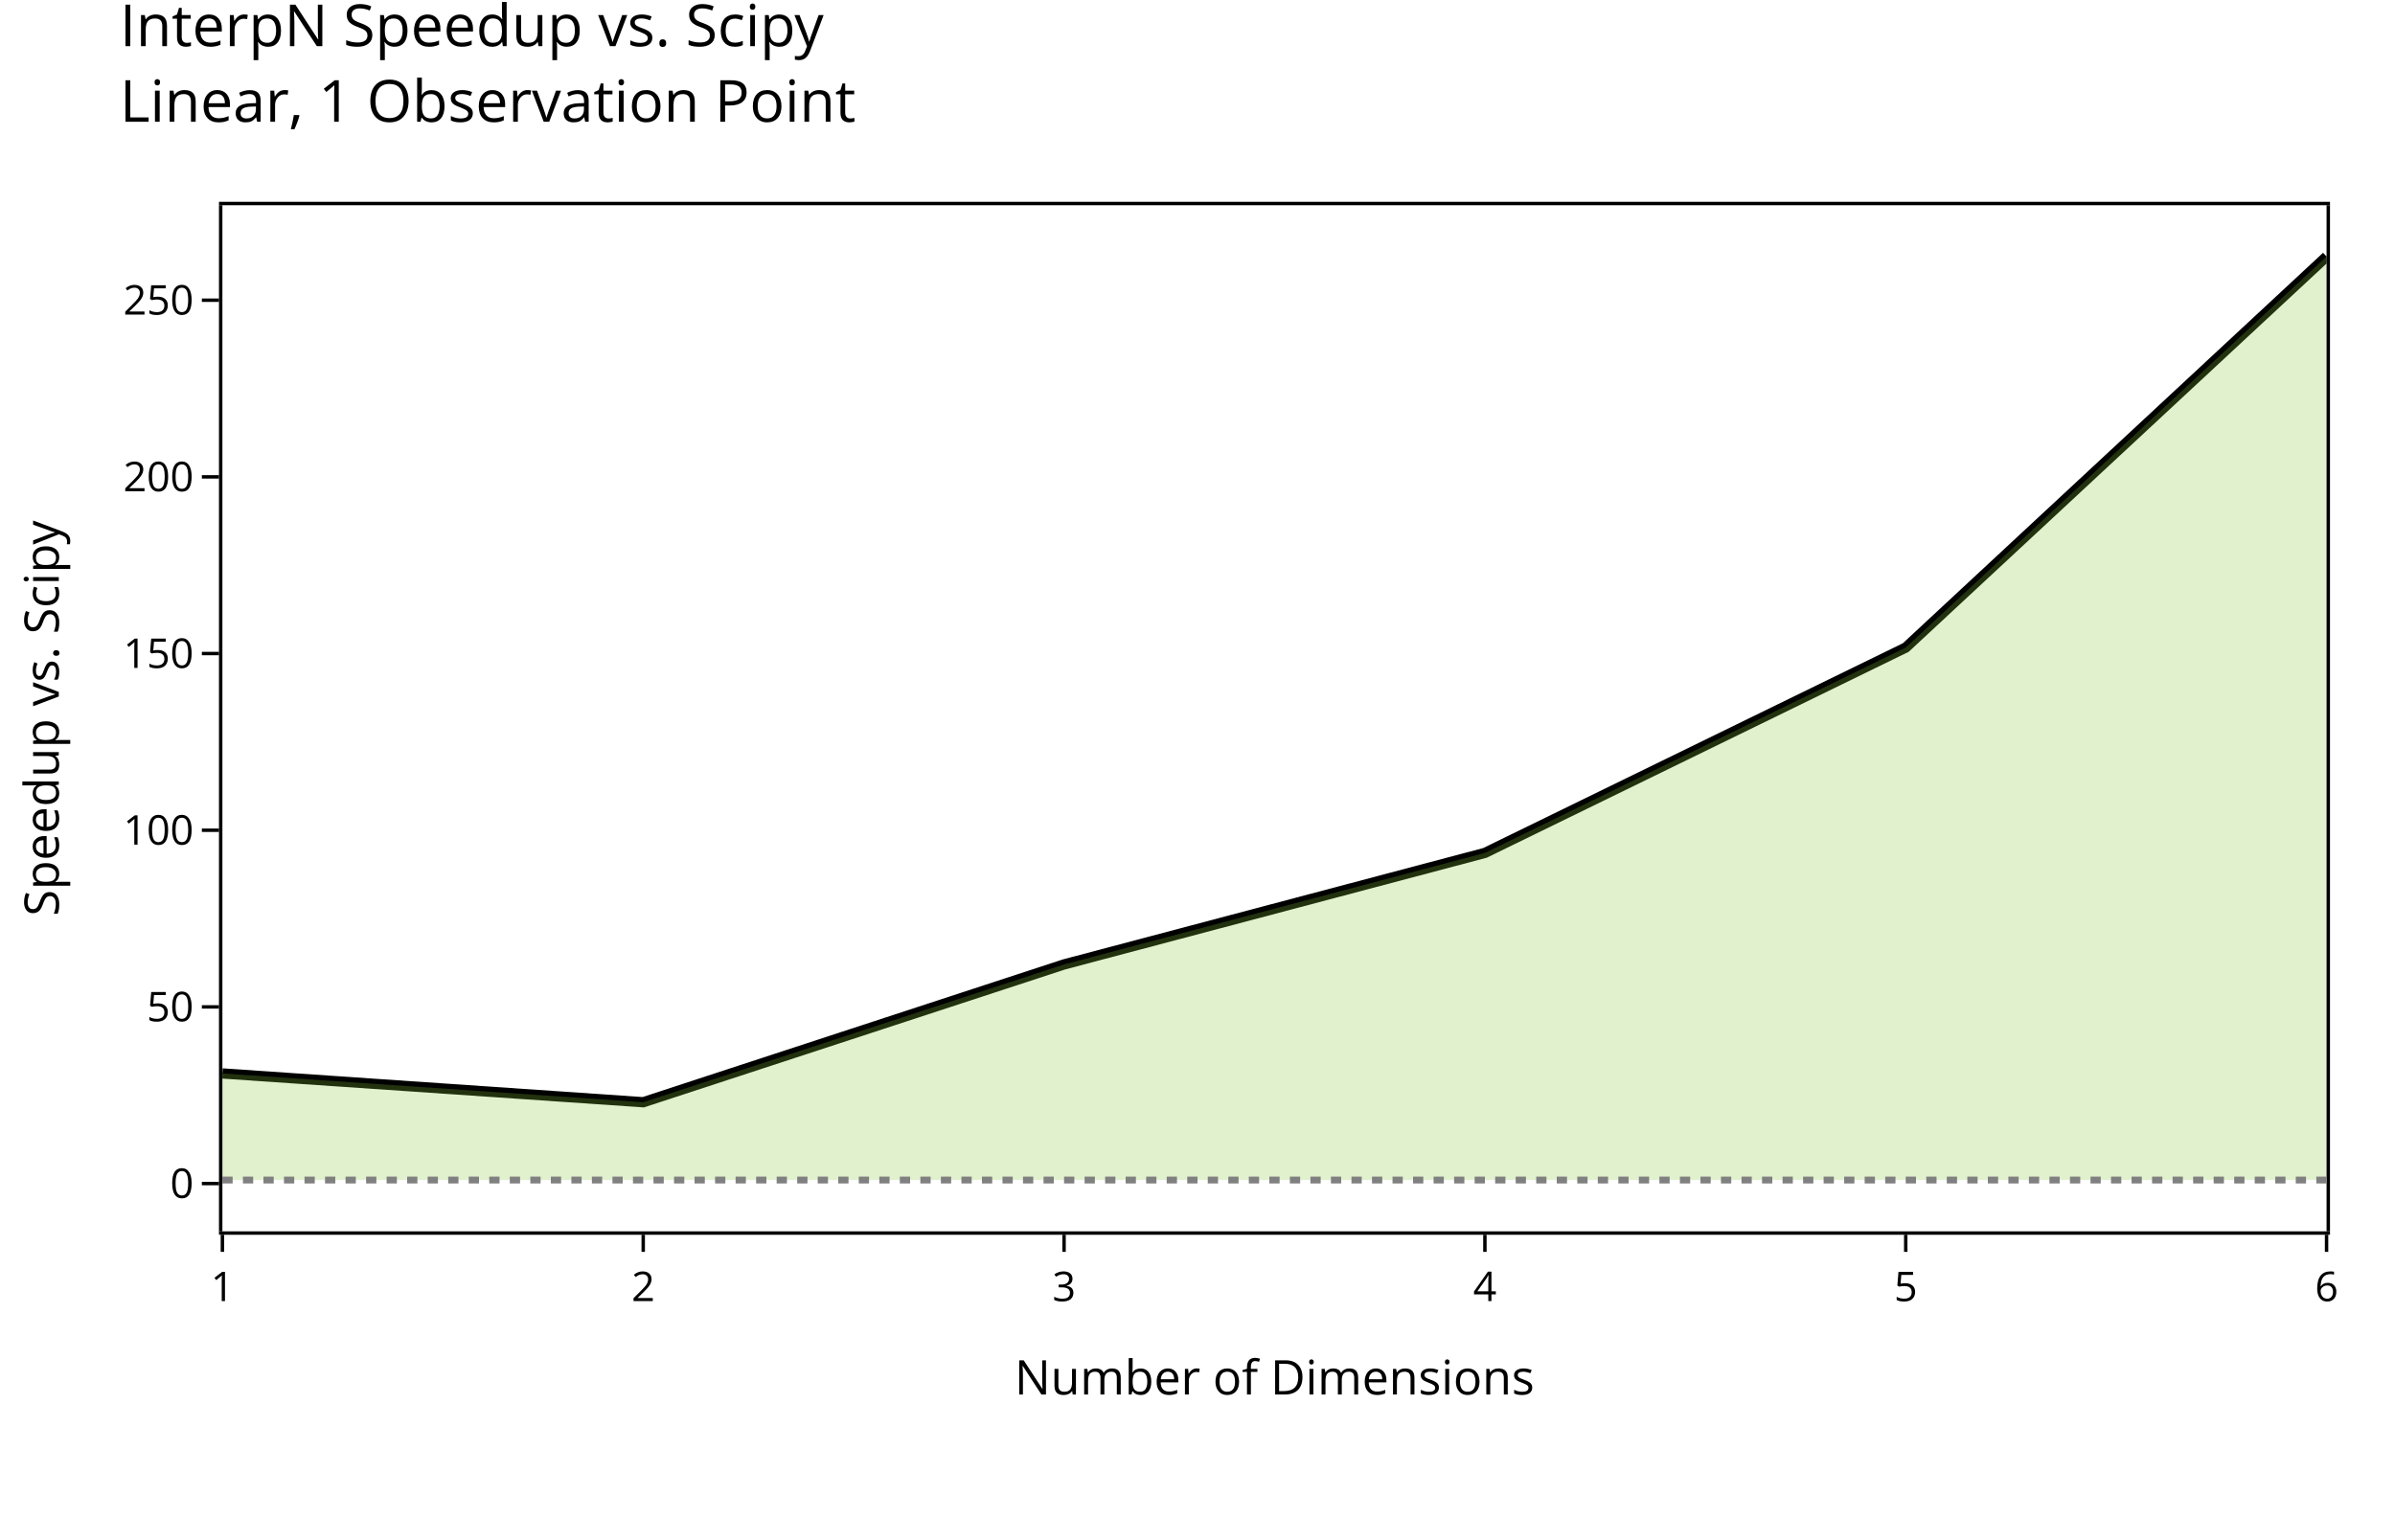
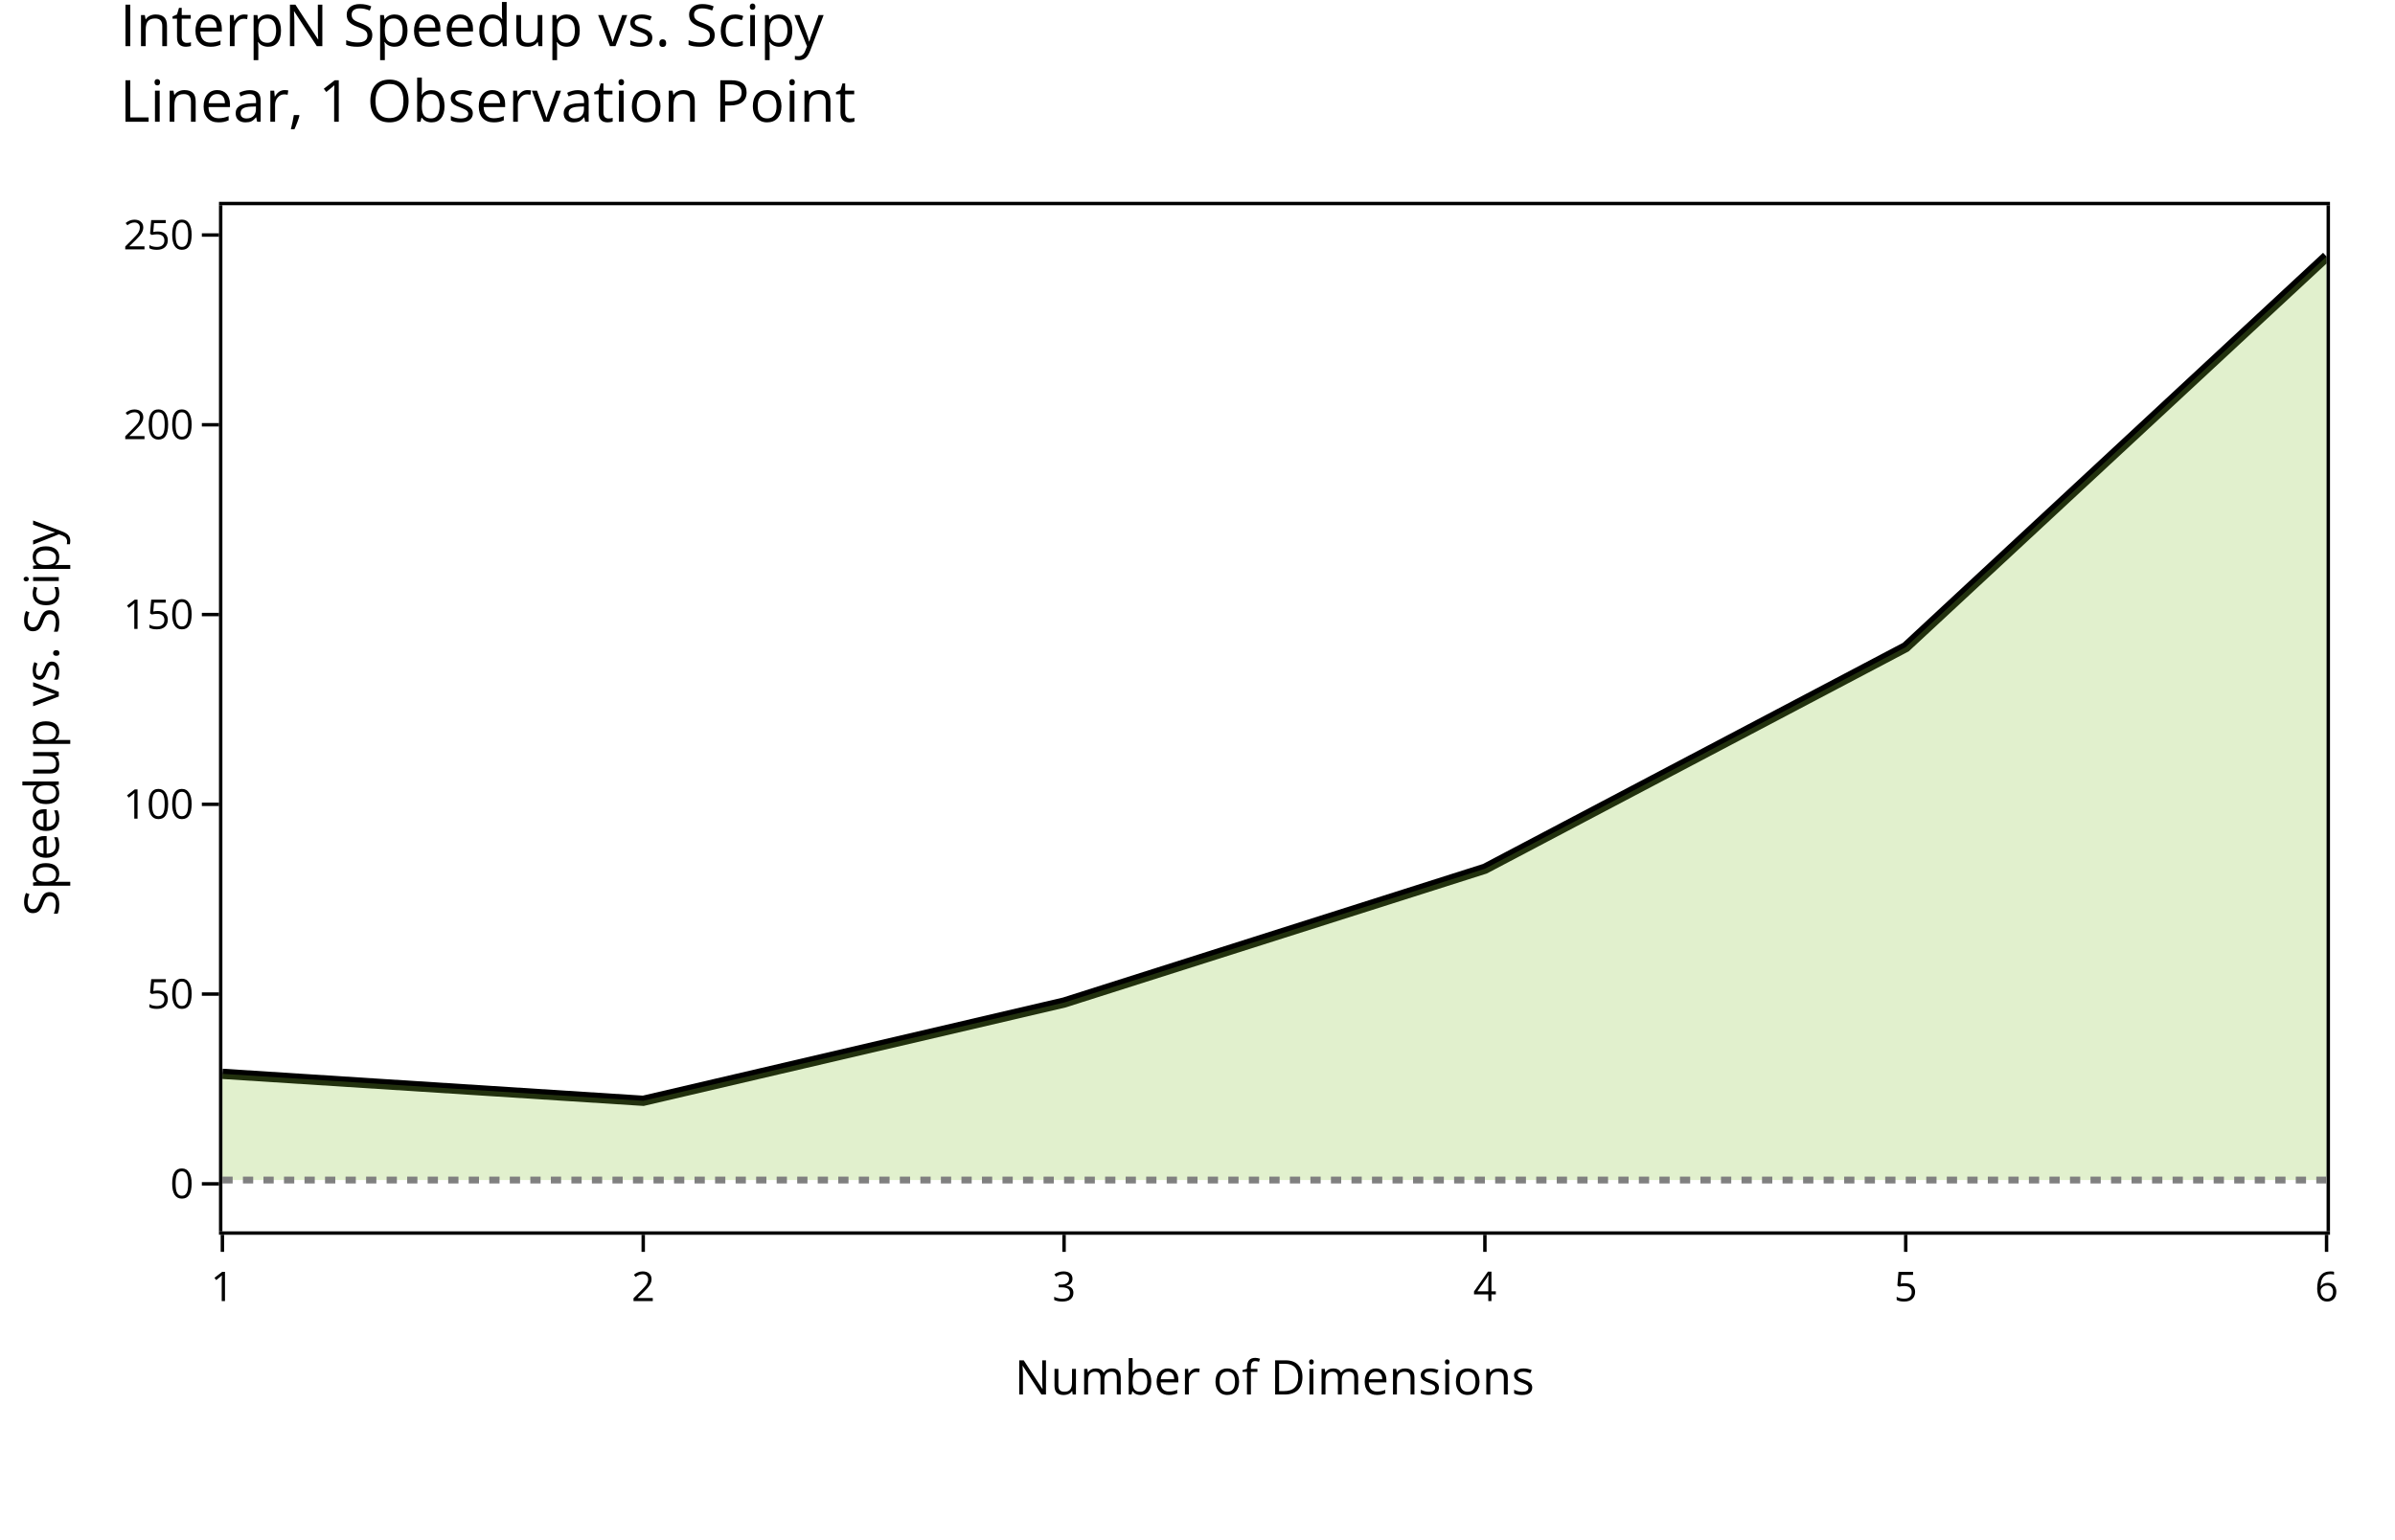
<svg xmlns="http://www.w3.org/2000/svg" class="main-svg" width="700" height="450" style="" viewBox="0 0 700 450">
  <rect x="0" y="0" width="700" height="450" style="fill: rgb(0, 0, 0); fill-opacity: 0;" />
-   <defs id="defs-f9485c">
+   <defs id="defs-10e224">
    <g class="clips">
-       <clipPath id="clipf9485cxyplot" class="plotclip">
+       <clipPath id="clip10e224xyplot" class="plotclip">
        <rect width="615" height="300" />
      </clipPath>
-       <clipPath class="axesclip" id="clipf9485cx">
+       <clipPath class="axesclip" id="clip10e224x">
        <rect x="65" y="0" width="615" height="450" />
      </clipPath>
-       <clipPath class="axesclip" id="clipf9485cy">
+       <clipPath class="axesclip" id="clip10e224y">
        <rect x="0" y="60" width="700" height="300" />
      </clipPath>
-       <clipPath class="axesclip" id="clipf9485cxy">
+       <clipPath class="axesclip" id="clip10e224xy">
        <rect x="65" y="60" width="615" height="300" />
      </clipPath>
    </g>
    <g class="gradients" />
    <g class="patterns" />
  </defs>
  <g class="bglayer">
    <rect class="bg" x="65" y="60" width="615" height="300" style="fill: rgb(0, 0, 0); fill-opacity: 0; stroke-width: 0;" />
  </g>
  <g class="layer-below">
    <g class="imagelayer" />
    <g class="shapelayer" />
  </g>
  <g class="cartesianlayer">
    <g class="subplot xy">
      <g class="layer-subplot">
        <g class="shapelayer" />
        <g class="imagelayer" />
      </g>
      <g class="minor-gridlayer">
        <g class="x" />
        <g class="y" />
      </g>
      <g class="gridlayer">
        <g class="x" />
        <g class="y" />
      </g>
      <g class="zerolinelayer" />
      <g class="layer-between">
        <g class="shapelayer" />
        <g class="imagelayer" />
      </g>
      <path class="xlines-below" />
      <path class="ylines-below" />
      <g class="overlines-below" />
      <g class="xaxislayer-below" />
      <g class="yaxislayer-below" />
      <g class="overaxes-below" />
      <g class="overplot">
-         <g class="xy" transform="translate(65,60)" clip-path="url(#clipf9485cxyplot)">
+         <g class="xy" transform="translate(65,60)" clip-path="url(#clip10e224xyplot)">
          <g class="scatterlayer mlayer">
-             <g class="trace scatter trace27645b" style="stroke-miterlimit: 2; opacity: 1;">
+             <g class="trace scatter tracec9d41a" style="stroke-miterlimit: 2; opacity: 1;">
              <g class="fills" />
              <g class="errorbars" />
              <g class="lines">
-                 <path class="js-line" d="M0,253.84L123,262.25L246,221.96L369,189.36L492,129.32L615,15" style="vector-effect: none; fill: none; stroke: rgb(0, 0, 0); stroke-opacity: 1; stroke-width: 3px; opacity: 1;" />
+                 <path class="js-line" d="M0,253.95L123,261.83L246,233.11L369,193.99L492,129.2L615,15" style="vector-effect: none; fill: none; stroke: rgb(0, 0, 0); stroke-opacity: 1; stroke-width: 3px; opacity: 1;" />
              </g>
              <g class="points" />
              <g class="text" />
            </g>
-             <g class="trace scatter trace402300" style="stroke-miterlimit: 2; opacity: 1;">
+             <g class="trace scatter tracebac575" style="stroke-miterlimit: 2; opacity: 1;">
              <g class="fills">
                <g>
-                   <path class="js-fill" d="M0,253.84L123,262.25L246,221.96L369,189.36L492,129.32L615,15L615,285L0,285Z" style="fill: rgb(139, 196, 59); fill-opacity: 0.25; stroke-width: 0;" />
+                   <path class="js-fill" d="M0,253.95L123,261.83L246,233.11L369,193.99L492,129.2L615,15L615,285L0,285Z" style="fill: rgb(139, 196, 59); fill-opacity: 0.25; stroke-width: 0;" />
                </g>
              </g>
              <g class="errorbars" />
              <g class="lines">
-                 <path class="js-line" d="M0,253.84L123,262.25L246,221.96L369,189.36L492,129.32L615,15L615,285L0,285" style="vector-effect: none; fill: none; stroke: rgb(239, 85, 59); stroke-opacity: 1; stroke-width: 0px; opacity: 1;" />
+                 <path class="js-line" d="M0,253.95L123,261.83L246,233.11L369,193.99L492,129.2L615,15L615,285L0,285" style="vector-effect: none; fill: none; stroke: rgb(239, 85, 59); stroke-opacity: 1; stroke-width: 0px; opacity: 1;" />
              </g>
              <g class="points" />
              <g class="text" />
            </g>
          </g>
        </g>
      </g>
      <path class="xlines-above crisp" d="M64,360.5H681M64,59.5H681" style="fill: none; stroke-width: 1px; stroke: rgb(0, 0, 0); stroke-opacity: 1;" />
      <path class="ylines-above crisp" d="M64.5,60V360M680.5,60V360" style="fill: none; stroke-width: 1px; stroke: rgb(0, 0, 0); stroke-opacity: 1;" />
      <g class="overlines-above" />
      <g class="xaxislayer-above">
        <path class="xtick ticks crisp" d="M0,361v5" transform="translate(65,0)" style="stroke: rgb(0, 0, 0); stroke-opacity: 1; stroke-width: 1px;" />
        <path class="xtick ticks crisp" d="M0,361v5" transform="translate(188,0)" style="stroke: rgb(0, 0, 0); stroke-opacity: 1; stroke-width: 1px;" />
        <path class="xtick ticks crisp" d="M0,361v5" transform="translate(311,0)" style="stroke: rgb(0, 0, 0); stroke-opacity: 1; stroke-width: 1px;" />
        <path class="xtick ticks crisp" d="M0,361v5" transform="translate(434,0)" style="stroke: rgb(0, 0, 0); stroke-opacity: 1; stroke-width: 1px;" />
        <path class="xtick ticks crisp" d="M0,361v5" transform="translate(557,0)" style="stroke: rgb(0, 0, 0); stroke-opacity: 1; stroke-width: 1px;" />
        <path class="xtick ticks crisp" d="M0,361v5" transform="translate(680,0)" style="stroke: rgb(0, 0, 0); stroke-opacity: 1; stroke-width: 1px;" />
        <g class="xtick">
          <text text-anchor="middle" x="0" y="380.4" transform="translate(65,0)" style="font-family: 'Open Sans', verdana, arial, sans-serif; font-size: 12px; fill: rgb(0, 0, 0); fill-opacity: 1; white-space: pre; opacity: 1;">1</text>
        </g>
        <g class="xtick">
          <text text-anchor="middle" x="0" y="380.4" style="font-family: 'Open Sans', verdana, arial, sans-serif; font-size: 12px; fill: rgb(0, 0, 0); fill-opacity: 1; white-space: pre; opacity: 1;" transform="translate(188,0)">2</text>
        </g>
        <g class="xtick">
          <text text-anchor="middle" x="0" y="380.4" style="font-family: 'Open Sans', verdana, arial, sans-serif; font-size: 12px; fill: rgb(0, 0, 0); fill-opacity: 1; white-space: pre; opacity: 1;" transform="translate(311,0)">3</text>
        </g>
        <g class="xtick">
          <text text-anchor="middle" x="0" y="380.4" style="font-family: 'Open Sans', verdana, arial, sans-serif; font-size: 12px; fill: rgb(0, 0, 0); fill-opacity: 1; white-space: pre; opacity: 1;" transform="translate(434,0)">4</text>
        </g>
        <g class="xtick">
          <text text-anchor="middle" x="0" y="380.4" style="font-family: 'Open Sans', verdana, arial, sans-serif; font-size: 12px; fill: rgb(0, 0, 0); fill-opacity: 1; white-space: pre; opacity: 1;" transform="translate(557,0)">5</text>
        </g>
        <g class="xtick">
          <text text-anchor="middle" x="0" y="380.4" style="font-family: 'Open Sans', verdana, arial, sans-serif; font-size: 12px; fill: rgb(0, 0, 0); fill-opacity: 1; white-space: pre; opacity: 1;" transform="translate(680,0)">6</text>
        </g>
      </g>
      <g class="yaxislayer-above">
-         <path class="ytick ticks crisp" d="M64,0h-5" transform="translate(0,346.03)" style="stroke: rgb(0, 0, 0); stroke-opacity: 1; stroke-width: 1px;" />
-         <path class="ytick ticks crisp" d="M64,0h-5" transform="translate(0,294.38)" style="stroke: rgb(0, 0, 0); stroke-opacity: 1; stroke-width: 1px;" />
-         <path class="ytick ticks crisp" d="M64,0h-5" transform="translate(0,242.73)" style="stroke: rgb(0, 0, 0); stroke-opacity: 1; stroke-width: 1px;" />
-         <path class="ytick ticks crisp" d="M64,0h-5" transform="translate(0,191.07)" style="stroke: rgb(0, 0, 0); stroke-opacity: 1; stroke-width: 1px;" />
-         <path class="ytick ticks crisp" d="M64,0h-5" transform="translate(0,139.42)" style="stroke: rgb(0, 0, 0); stroke-opacity: 1; stroke-width: 1px;" />
-         <path class="ytick ticks crisp" d="M64,0h-5" transform="translate(0,87.77)" style="stroke: rgb(0, 0, 0); stroke-opacity: 1; stroke-width: 1px;" />
+         <path class="ytick ticks crisp" d="M64,0h-5" transform="translate(0,346.11)" style="stroke: rgb(0, 0, 0); stroke-opacity: 1; stroke-width: 1px;" />
+         <path class="ytick ticks crisp" d="M64,0h-5" transform="translate(0,290.63)" style="stroke: rgb(0, 0, 0); stroke-opacity: 1; stroke-width: 1px;" />
+         <path class="ytick ticks crisp" d="M64,0h-5" transform="translate(0,235.15)" style="stroke: rgb(0, 0, 0); stroke-opacity: 1; stroke-width: 1px;" />
+         <path class="ytick ticks crisp" d="M64,0h-5" transform="translate(0,179.67)" style="stroke: rgb(0, 0, 0); stroke-opacity: 1; stroke-width: 1px;" />
+         <path class="ytick ticks crisp" d="M64,0h-5" transform="translate(0,124.19)" style="stroke: rgb(0, 0, 0); stroke-opacity: 1; stroke-width: 1px;" />
+         <path class="ytick ticks crisp" d="M64,0h-5" transform="translate(0,68.71)" style="stroke: rgb(0, 0, 0); stroke-opacity: 1; stroke-width: 1px;" />
        <g class="ytick">
-           <text text-anchor="end" x="56.6" y="4.2" transform="translate(0,346.03)" style="font-family: 'Open Sans', verdana, arial, sans-serif; font-size: 12px; fill: rgb(0, 0, 0); fill-opacity: 1; white-space: pre; opacity: 1;">0</text>
+           <text text-anchor="end" x="56.6" y="4.2" transform="translate(0,346.11)" style="font-family: 'Open Sans', verdana, arial, sans-serif; font-size: 12px; fill: rgb(0, 0, 0); fill-opacity: 1; white-space: pre; opacity: 1;">0</text>
        </g>
        <g class="ytick">
-           <text text-anchor="end" x="56.6" y="4.2" style="font-family: 'Open Sans', verdana, arial, sans-serif; font-size: 12px; fill: rgb(0, 0, 0); fill-opacity: 1; white-space: pre; opacity: 1;" transform="translate(0,294.38)">50</text>
+           <text text-anchor="end" x="56.6" y="4.2" style="font-family: 'Open Sans', verdana, arial, sans-serif; font-size: 12px; fill: rgb(0, 0, 0); fill-opacity: 1; white-space: pre; opacity: 1;" transform="translate(0,290.63)">50</text>
        </g>
        <g class="ytick">
-           <text text-anchor="end" x="56.6" y="4.2" style="font-family: 'Open Sans', verdana, arial, sans-serif; font-size: 12px; fill: rgb(0, 0, 0); fill-opacity: 1; white-space: pre; opacity: 1;" transform="translate(0,242.73)">100</text>
+           <text text-anchor="end" x="56.6" y="4.2" style="font-family: 'Open Sans', verdana, arial, sans-serif; font-size: 12px; fill: rgb(0, 0, 0); fill-opacity: 1; white-space: pre; opacity: 1;" transform="translate(0,235.15)">100</text>
        </g>
        <g class="ytick">
-           <text text-anchor="end" x="56.6" y="4.2" style="font-family: 'Open Sans', verdana, arial, sans-serif; font-size: 12px; fill: rgb(0, 0, 0); fill-opacity: 1; white-space: pre; opacity: 1;" transform="translate(0,191.07)">150</text>
+           <text text-anchor="end" x="56.6" y="4.2" style="font-family: 'Open Sans', verdana, arial, sans-serif; font-size: 12px; fill: rgb(0, 0, 0); fill-opacity: 1; white-space: pre; opacity: 1;" transform="translate(0,179.67)">150</text>
        </g>
        <g class="ytick">
-           <text text-anchor="end" x="56.6" y="4.2" style="font-family: 'Open Sans', verdana, arial, sans-serif; font-size: 12px; fill: rgb(0, 0, 0); fill-opacity: 1; white-space: pre; opacity: 1;" transform="translate(0,139.42)">200</text>
+           <text text-anchor="end" x="56.6" y="4.2" style="font-family: 'Open Sans', verdana, arial, sans-serif; font-size: 12px; fill: rgb(0, 0, 0); fill-opacity: 1; white-space: pre; opacity: 1;" transform="translate(0,124.19)">200</text>
        </g>
        <g class="ytick">
-           <text text-anchor="end" x="56.6" y="4.2" style="font-family: 'Open Sans', verdana, arial, sans-serif; font-size: 12px; fill: rgb(0, 0, 0); fill-opacity: 1; white-space: pre; opacity: 1;" transform="translate(0,87.77)">250</text>
+           <text text-anchor="end" x="56.6" y="4.2" style="font-family: 'Open Sans', verdana, arial, sans-serif; font-size: 12px; fill: rgb(0, 0, 0); fill-opacity: 1; white-space: pre; opacity: 1;" transform="translate(0,68.71)">250</text>
        </g>
      </g>
      <g class="overaxes-above" />
    </g>
  </g>
  <g class="polarlayer" />
  <g class="smithlayer" />
  <g class="ternarylayer" />
  <g class="geolayer" />
  <g class="funnelarealayer" />
  <g class="pielayer" />
  <g class="iciclelayer" />
  <g class="treemaplayer" />
  <g class="sunburstlayer" />
  <g class="glimages" />
-   <defs id="topdefs-f9485c">
+   <defs id="topdefs-10e224">
    <g class="clips" />
  </defs>
  <g class="layer-above">
    <g class="imagelayer" />
    <g class="shapelayer">
-       <g class="shape-group" data-index="0" clip-path="url(#clipf9485cy)">
+       <g class="shape-group" data-index="0" clip-path="url(#clip10e224y)">
        <path data-index="0" fill-rule="evenodd" d="M65,345L680,345" style="opacity: 1; stroke: rgb(128, 128, 128); stroke-opacity: 1; fill: rgb(0, 0, 0); fill-opacity: 0; stroke-dasharray: 3px, 3px; stroke-width: 2px;" />
      </g>
    </g>
  </g>
  <g class="infolayer">
    <g class="g-gtitle">
      <text class="gtitle" x="35" y="13.5" text-anchor="start" dy="0.7em" style="opacity: 1; font-family: 'Open Sans', verdana, arial, sans-serif; font-size: 17px; fill: rgb(0, 0, 0); fill-opacity: 1; white-space: pre;">
        <tspan class="line" dy="0em" x="35" y="13.5">InterpN Speedup vs. Scipy</tspan>
        <tspan class="line" dy="1.3em" x="35" y="13.5">Linear, 1 Observation Point</tspan>
      </text>
    </g>
    <g class="g-xtitle">
      <text class="xtitle" x="372.5" y="407.706" text-anchor="middle" style="opacity: 1; font-family: 'Open Sans', verdana, arial, sans-serif; font-size: 14px; fill: rgb(0, 0, 0); fill-opacity: 1; white-space: pre;">Number of Dimensions</text>
    </g>
    <g class="g-ytitle">
      <text class="ytitle" transform="rotate(-90,17.17813,210)" x="17.178" y="210" text-anchor="middle" style="opacity: 1; font-family: 'Open Sans', verdana, arial, sans-serif; font-size: 14px; fill: rgb(0, 0, 0); fill-opacity: 1; white-space: pre;">Speedup vs. Scipy</text>
    </g>
  </g>
</svg>
